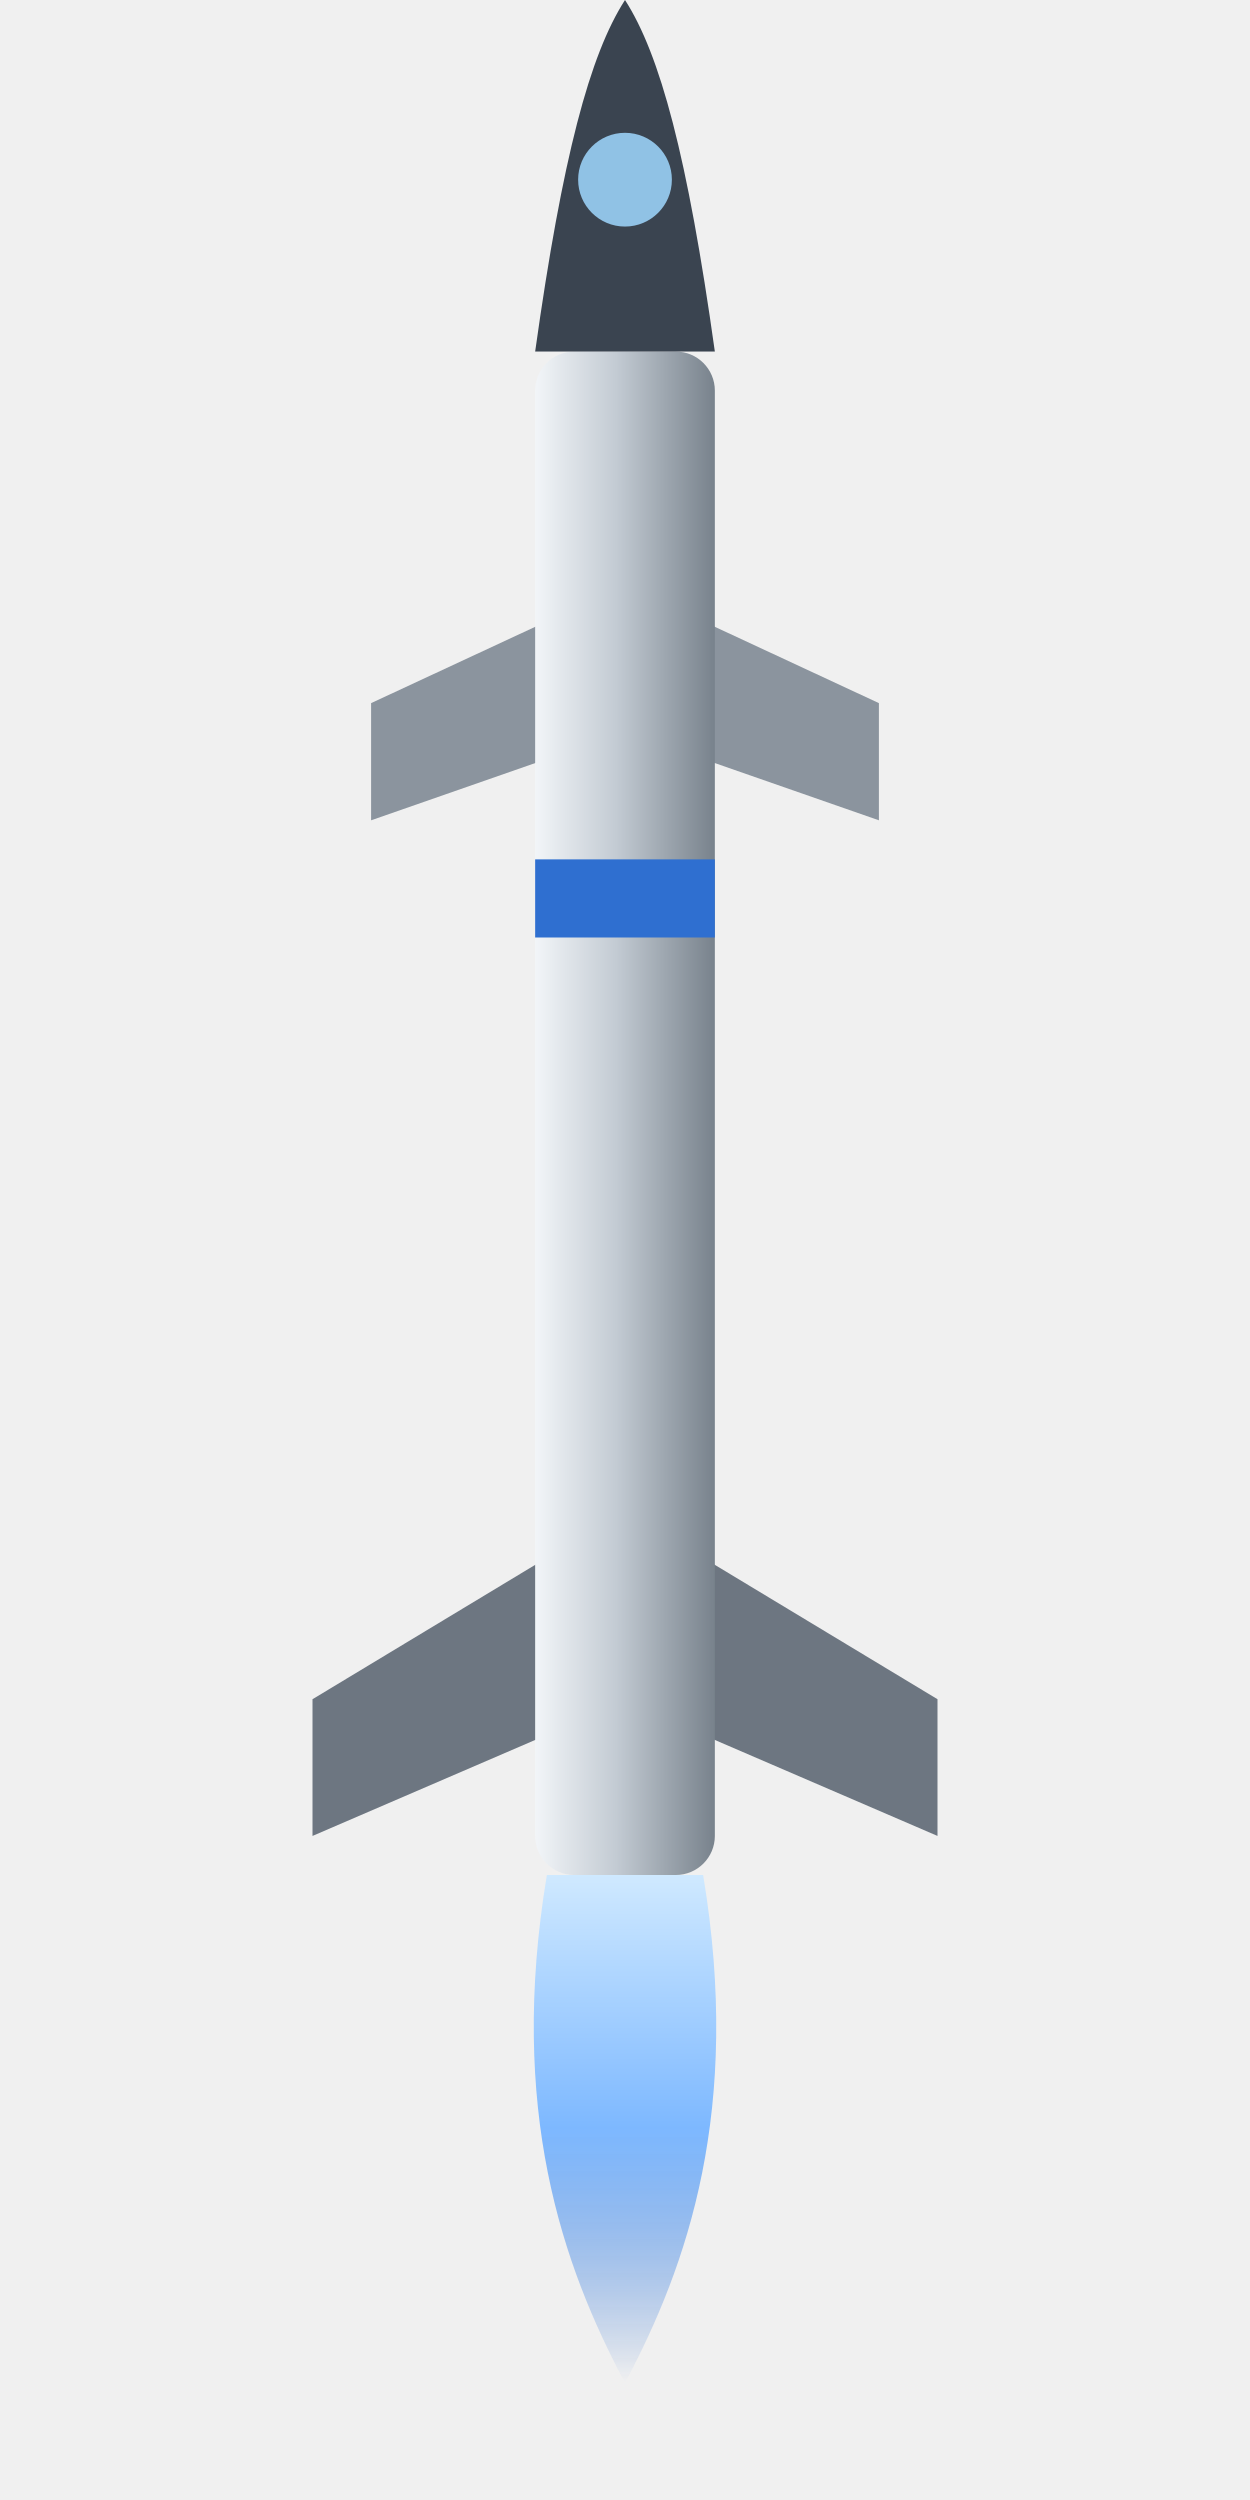
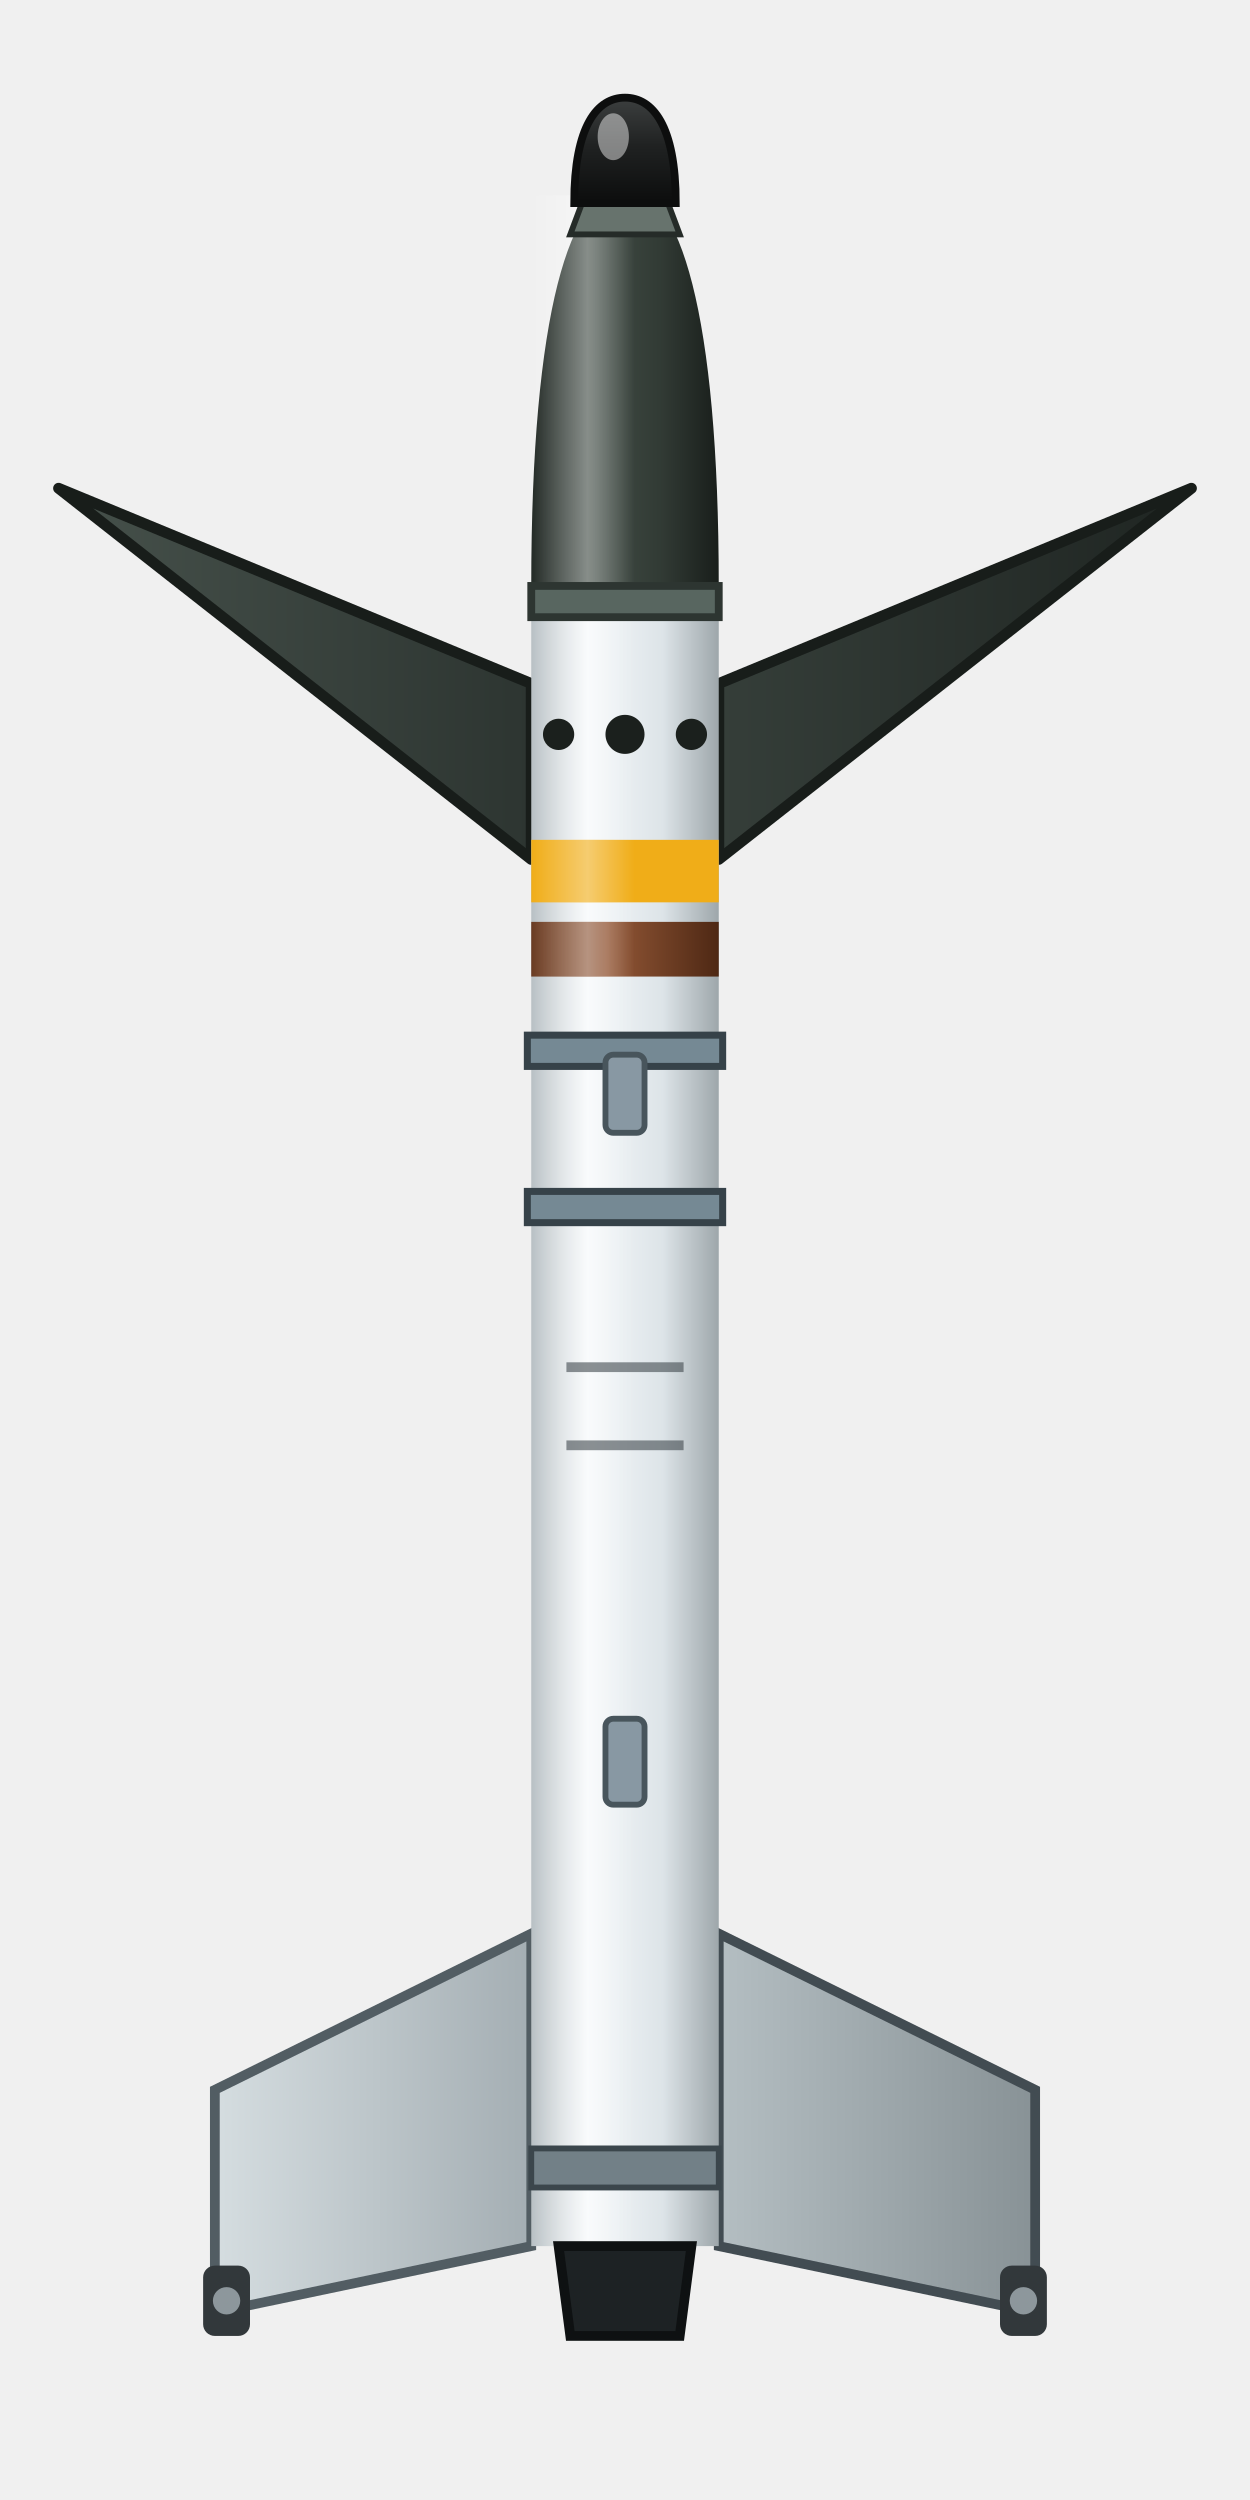
- <svg xmlns="http://www.w3.org/2000/svg" viewBox="0 0 32 64">
+ <svg xmlns="http://www.w3.org/2000/svg" viewBox="0 0 32 64" width="100%" height="100%">
  <defs>
-     <linearGradient id="ma-body" x1="0" y1="0" x2="1" y2="0">
-       <stop offset="0" stop-color="#f2f5f8" />
-       <stop offset="0.45" stop-color="#c3cbd3" />
-       <stop offset="1" stop-color="#78828c" />
+     <linearGradient id="aim-nose" x1="0" y1="0" x2="1" y2="0">
+       <stop offset="0%" stop-color="#232a26" />
+       <stop offset="35%" stop-color="#414c45" />
+       <stop offset="70%" stop-color="#313a34" />
+       <stop offset="100%" stop-color="#191e1b" />
    </linearGradient>
-     <linearGradient id="ma-flame" x1="0" y1="0" x2="0" y2="1">
-       <stop offset="0" stop-color="#cfe9ff" />
-       <stop offset="0.5" stop-color="#7db8ff" />
-       <stop offset="1" stop-color="#2f6fd0" stop-opacity="0" />
+     <linearGradient id="aim-white" x1="0" y1="0" x2="1" y2="0">
+       <stop offset="0%" stop-color="#b8c0c4" />
+       <stop offset="30%" stop-color="#f5f8fa" />
+       <stop offset="70%" stop-color="#dde4e8" />
+       <stop offset="100%" stop-color="#9ea7ab" />
+     </linearGradient>
+     <linearGradient id="aim-shine" x1="0" y1="0" x2="1" y2="0">
+       <stop offset="0%" stop-color="#ffffff" stop-opacity="0" />
+       <stop offset="30%" stop-color="#ffffff" stop-opacity="0.38" />
+       <stop offset="55%" stop-color="#ffffff" stop-opacity="0" />
+     </linearGradient>
+     <linearGradient id="seeker-dome" x1="0" y1="0" x2="0" y2="1">
+       <stop offset="0%" stop-color="#3c3f3f" />
+       <stop offset="45%" stop-color="#202222" />
+       <stop offset="100%" stop-color="#0c0d0d" />
+     </linearGradient>
+     <linearGradient id="fin-front-l" x1="0" y1="0" x2="1" y2="0">
+       <stop offset="0%" stop-color="#46514b" />
+       <stop offset="100%" stop-color="#2d3531" />
+     </linearGradient>
+     <linearGradient id="fin-front-r" x1="0" y1="0" x2="1" y2="0">
+       <stop offset="0%" stop-color="#353e39" />
+       <stop offset="100%" stop-color="#1f2522" />
+     </linearGradient>
+     <linearGradient id="fin-tail-l" x1="0" y1="0" x2="1" y2="0">
+       <stop offset="0%" stop-color="#d5dde0" />
+       <stop offset="100%" stop-color="#a4aeb3" />
+     </linearGradient>
+     <linearGradient id="fin-tail-r" x1="0" y1="0" x2="1" y2="0">
+       <stop offset="0%" stop-color="#b4bec2" />
+       <stop offset="100%" stop-color="#889296" />
+     </linearGradient>
+     <linearGradient id="aim-brown" x1="0" y1="0" x2="1" y2="0">
+       <stop offset="0%" stop-color="#693b22" />
+       <stop offset="40%" stop-color="#945837" />
+       <stop offset="100%" stop-color="#4e2814" />
    </linearGradient>
  </defs>
-   <path d="M14 48 L18 48 C19 54 17.6 58 16 61 C14.4 58 13 54 14 48 Z" fill="url(#ma-flame)" />
-   <path d="M13.8 40 L8 43.5 L8 47 L13.8 44.5 Z" fill="#6d7681" />
-   <path d="M18.2 40 L24 43.5 L24 47 L18.2 44.5 Z" fill="#6d7681" />
-   <path d="M13.8 16 L9.5 18 L9.5 21 L13.8 19.5 Z" fill="#8b949e" />
-   <path d="M18.2 16 L22.5 18 L22.5 21 L18.2 19.5 Z" fill="#8b949e" />
-   <rect x="13.7" y="9" width="4.6" height="39" rx="1" fill="url(#ma-body)" />
-   <rect x="13.7" y="22" width="4.6" height="2" fill="#2f6fd0" />
-   <path d="M13.7 9 C14.4 4 15.1 1.4 16 0 C16.9 1.4 17.6 4 18.3 9 Z" fill="#3a4450" />
-   <circle cx="16" cy="4.6" r="1.2" fill="#9fd8ff" opacity="0.85" />
+   <polygon points="13.6,49.5 5.5,53.5 5.5,59.2 13.6,57.5" fill="url(#fin-tail-l)" stroke="#525d63" stroke-width="0.25" />
+   <rect x="5.2" y="58" width="1.2" height="1.8" rx="0.3" fill="#32383b" />
+   <circle cx="5.8" cy="58.9" r="0.35" fill="#8d979c" />
+   <polygon points="18.4,49.5 26.5,53.5 26.5,59.2 18.4,57.5" fill="url(#fin-tail-r)" stroke="#424c52" stroke-width="0.25" />
+   <rect x="25.6" y="58" width="1.2" height="1.8" rx="0.3" fill="#32383b" />
+   <circle cx="26.2" cy="58.9" r="0.35" fill="#8d979c" />
+   <polygon points="13.6,17.5 1.5,12.5 13.6,22" fill="url(#fin-front-l)" stroke="#181d1a" stroke-width="0.28" stroke-linejoin="round" />
+   <polygon points="18.4,17.5 30.5,12.5 18.4,22" fill="url(#fin-front-r)" stroke="#181d1a" stroke-width="0.28" stroke-linejoin="round" />
+   <polygon points="15.5,17 15.6,10 16.4,10 16.5,17" fill="#2d3632" stroke="#181d1a" stroke-width="0.2" />
+   <path d="M 13.6 15             C 13.6 8, 14.6 4.8, 16 4.8             C 17.4 4.8, 18.4 8, 18.4 15             Z" fill="url(#aim-nose)" />
+   <rect x="13.6" y="15" width="4.8" height="42.5" fill="url(#aim-white)" />
+   <rect x="13.6" y="5" width="4.8" height="52.5" fill="url(#aim-shine)" />
+   <path d="M 14.6 6 L 17.4 6 L 17.1 5.2 L 14.9 5.2 Z" fill="#67736d" stroke="#252b28" stroke-width="0.15" />
+   <path d="M 14.7 5.2             C 14.7 3.2, 15.3 2.5, 16 2.5             C 16.7 2.5, 17.3 3.2, 17.3 5.2             Z" fill="url(#seeker-dome)" stroke="#0d0e0e" stroke-width="0.2" />
+   <ellipse cx="15.7" cy="3.5" rx="0.4" ry="0.6" fill="#ffffff" opacity="0.45" />
+   <rect x="13.6" y="15" width="4.8" height="0.8" fill="#586660" stroke="#2d3531" stroke-width="0.2" />
+   <circle cx="16" cy="18.8" r="0.5" fill="#1b201d" />
+   <circle cx="14.3" cy="18.8" r="0.4" fill="#1b201d" />
+   <circle cx="17.7" cy="18.8" r="0.4" fill="#1b201d" />
+   <rect x="13.6" y="21.5" width="4.8" height="1.6" fill="#f0ad18" />
+   <rect x="13.6" y="21.5" width="4.8" height="1.6" fill="url(#aim-shine)" />
+   <rect x="13.6" y="23.6" width="4.8" height="1.4" fill="url(#aim-brown)" />
+   <rect x="13.6" y="23.6" width="4.8" height="1.4" fill="url(#aim-shine)" />
+   <rect x="13.5" y="26.5" width="5" height="0.8" fill="#758994" stroke="#364249" stroke-width="0.18" />
+   <rect x="13.5" y="30.5" width="5" height="0.8" fill="#758994" stroke="#364249" stroke-width="0.18" />
+   <rect x="15.5" y="27" width="1" height="2" rx="0.2" fill="#8898a3" stroke="#48555c" stroke-width="0.15" />
+   <rect x="15.5" y="44" width="1" height="2.2" rx="0.2" fill="#8898a3" stroke="#48555c" stroke-width="0.15" />
+   <line x1="14.5" y1="35" x2="17.5" y2="35" stroke="#3f484d" stroke-width="0.25" opacity="0.6" />
+   <line x1="14.5" y1="37" x2="17.5" y2="37" stroke="#3f484d" stroke-width="0.25" opacity="0.6" />
+   <rect x="13.6" y="55" width="4.8" height="1" fill="#728087" stroke="#3b464c" stroke-width="0.15" />
+   <path d="M 14.3 57.5 L 17.7 57.5 L 17.4 59.8 L 14.6 59.8 Z" fill="#1d2224" stroke="#0e1112" stroke-width="0.25" />
</svg>
